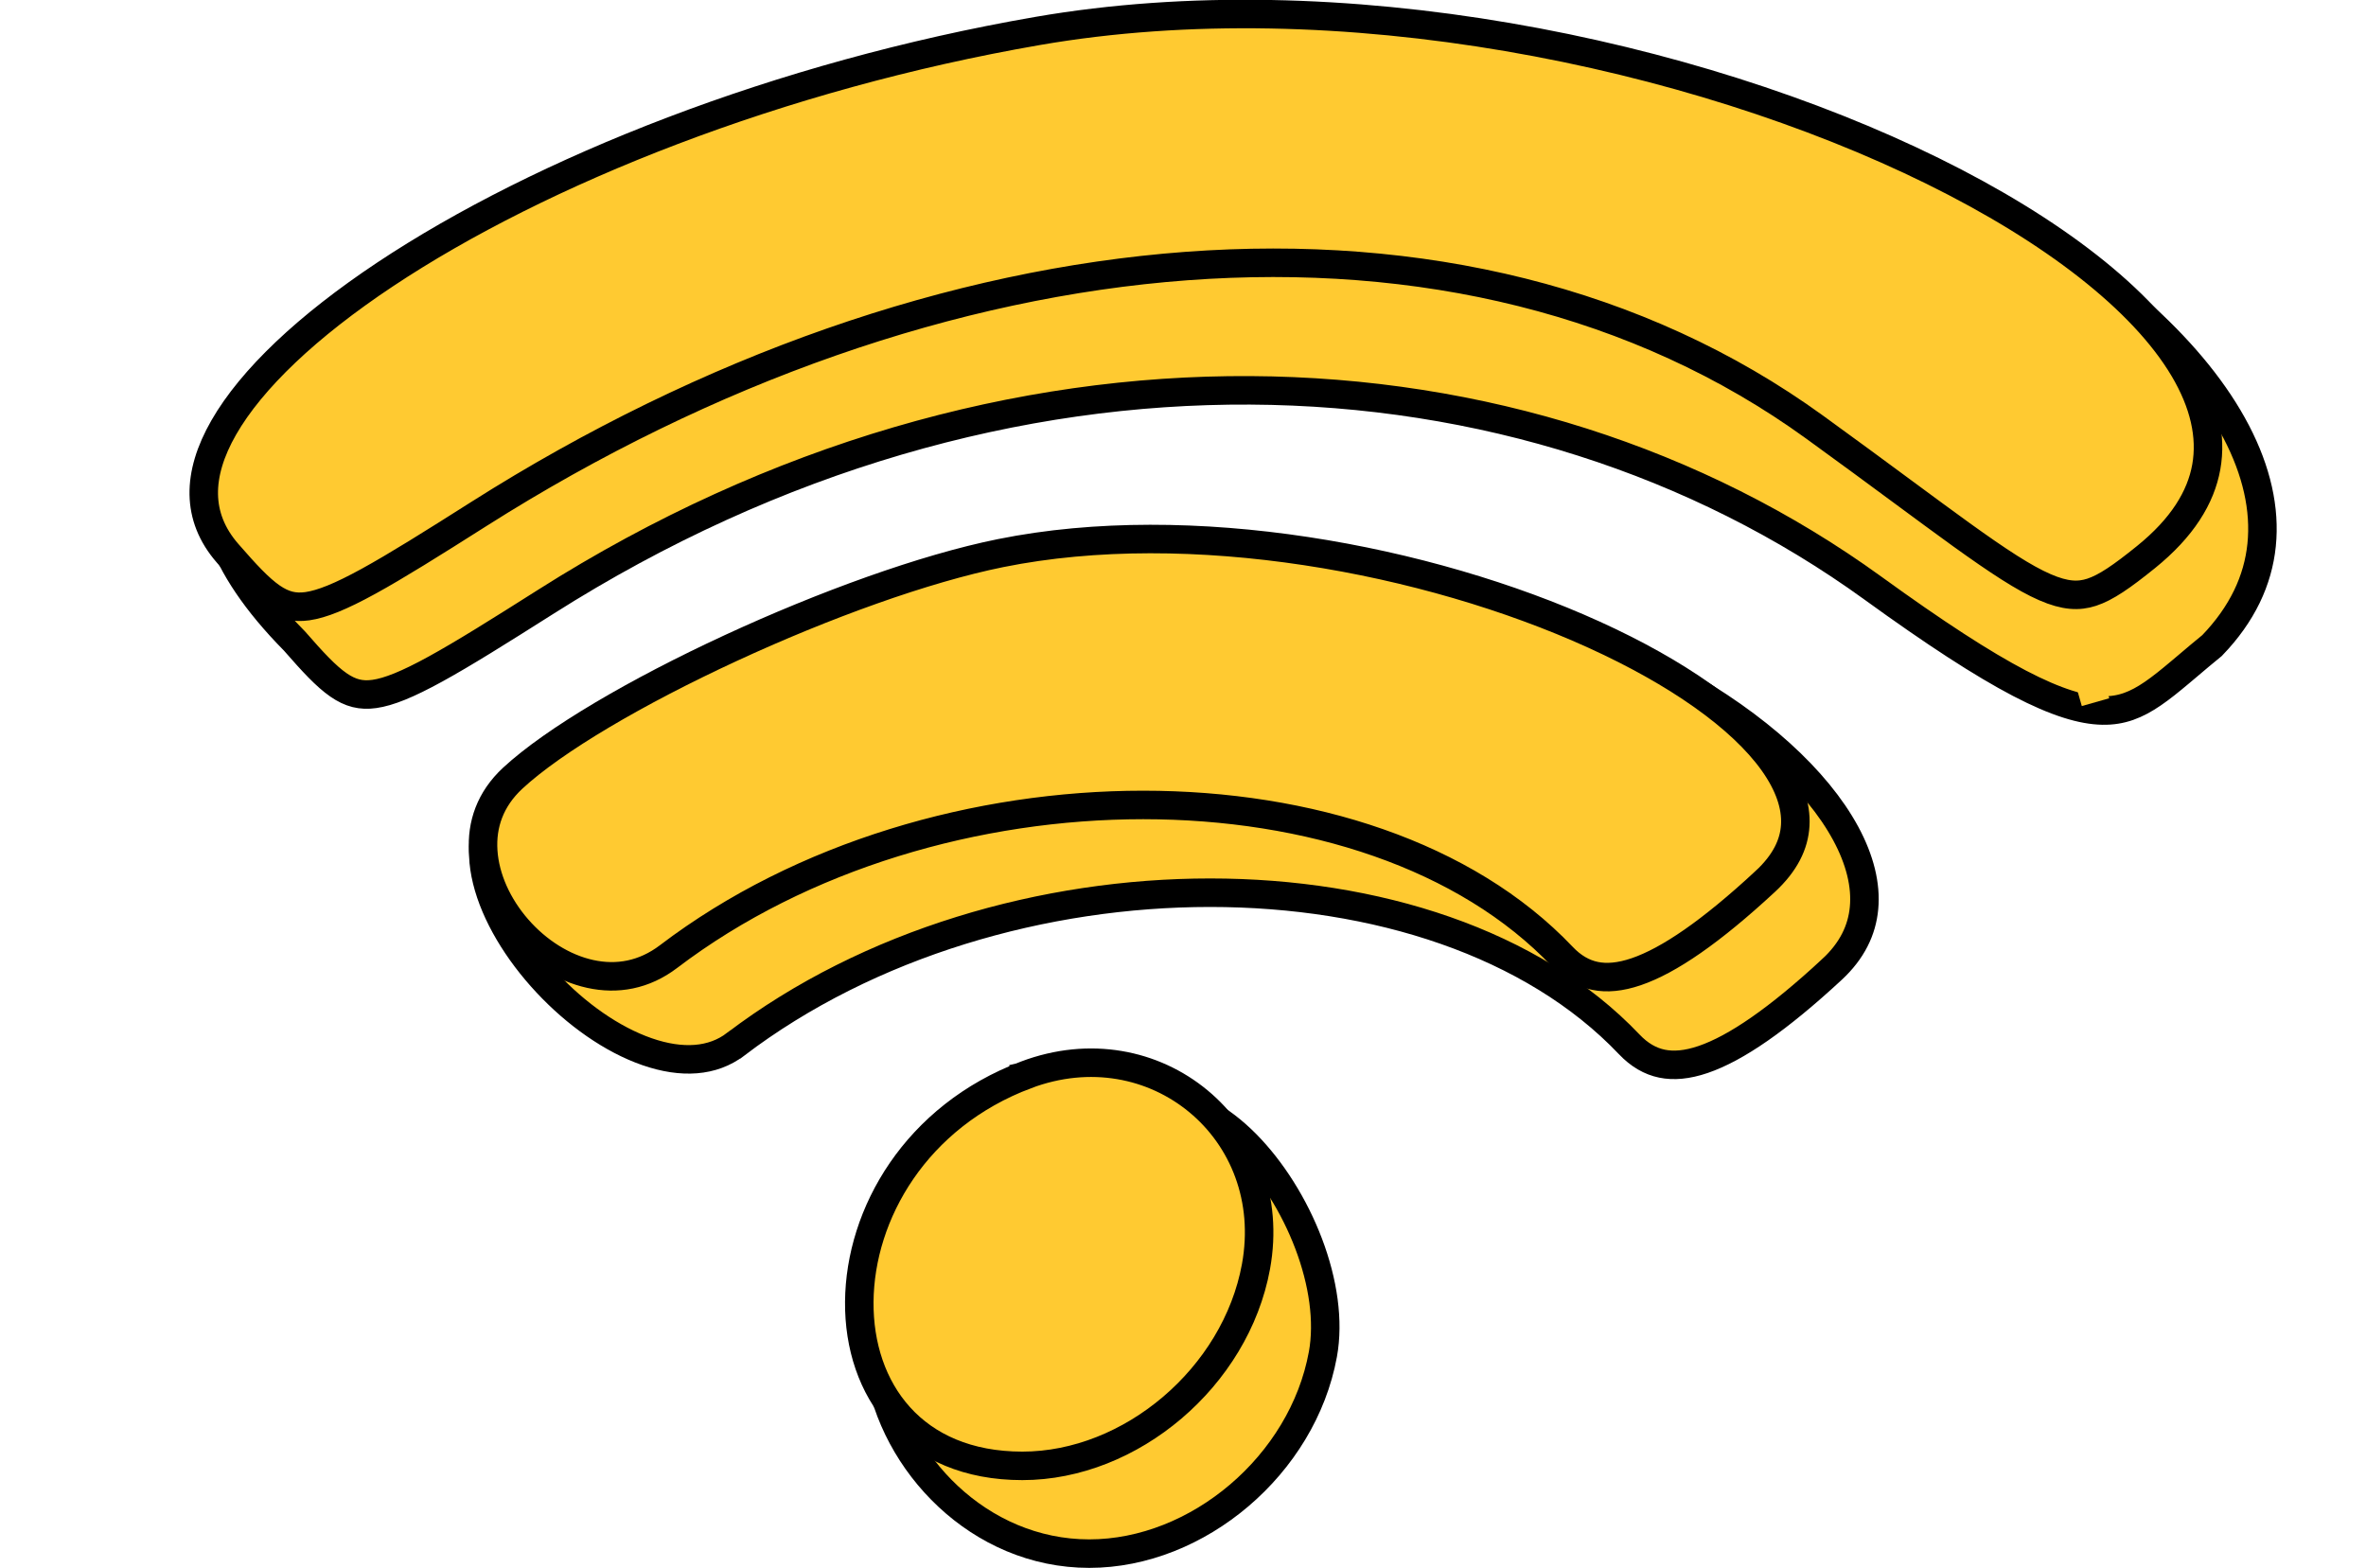
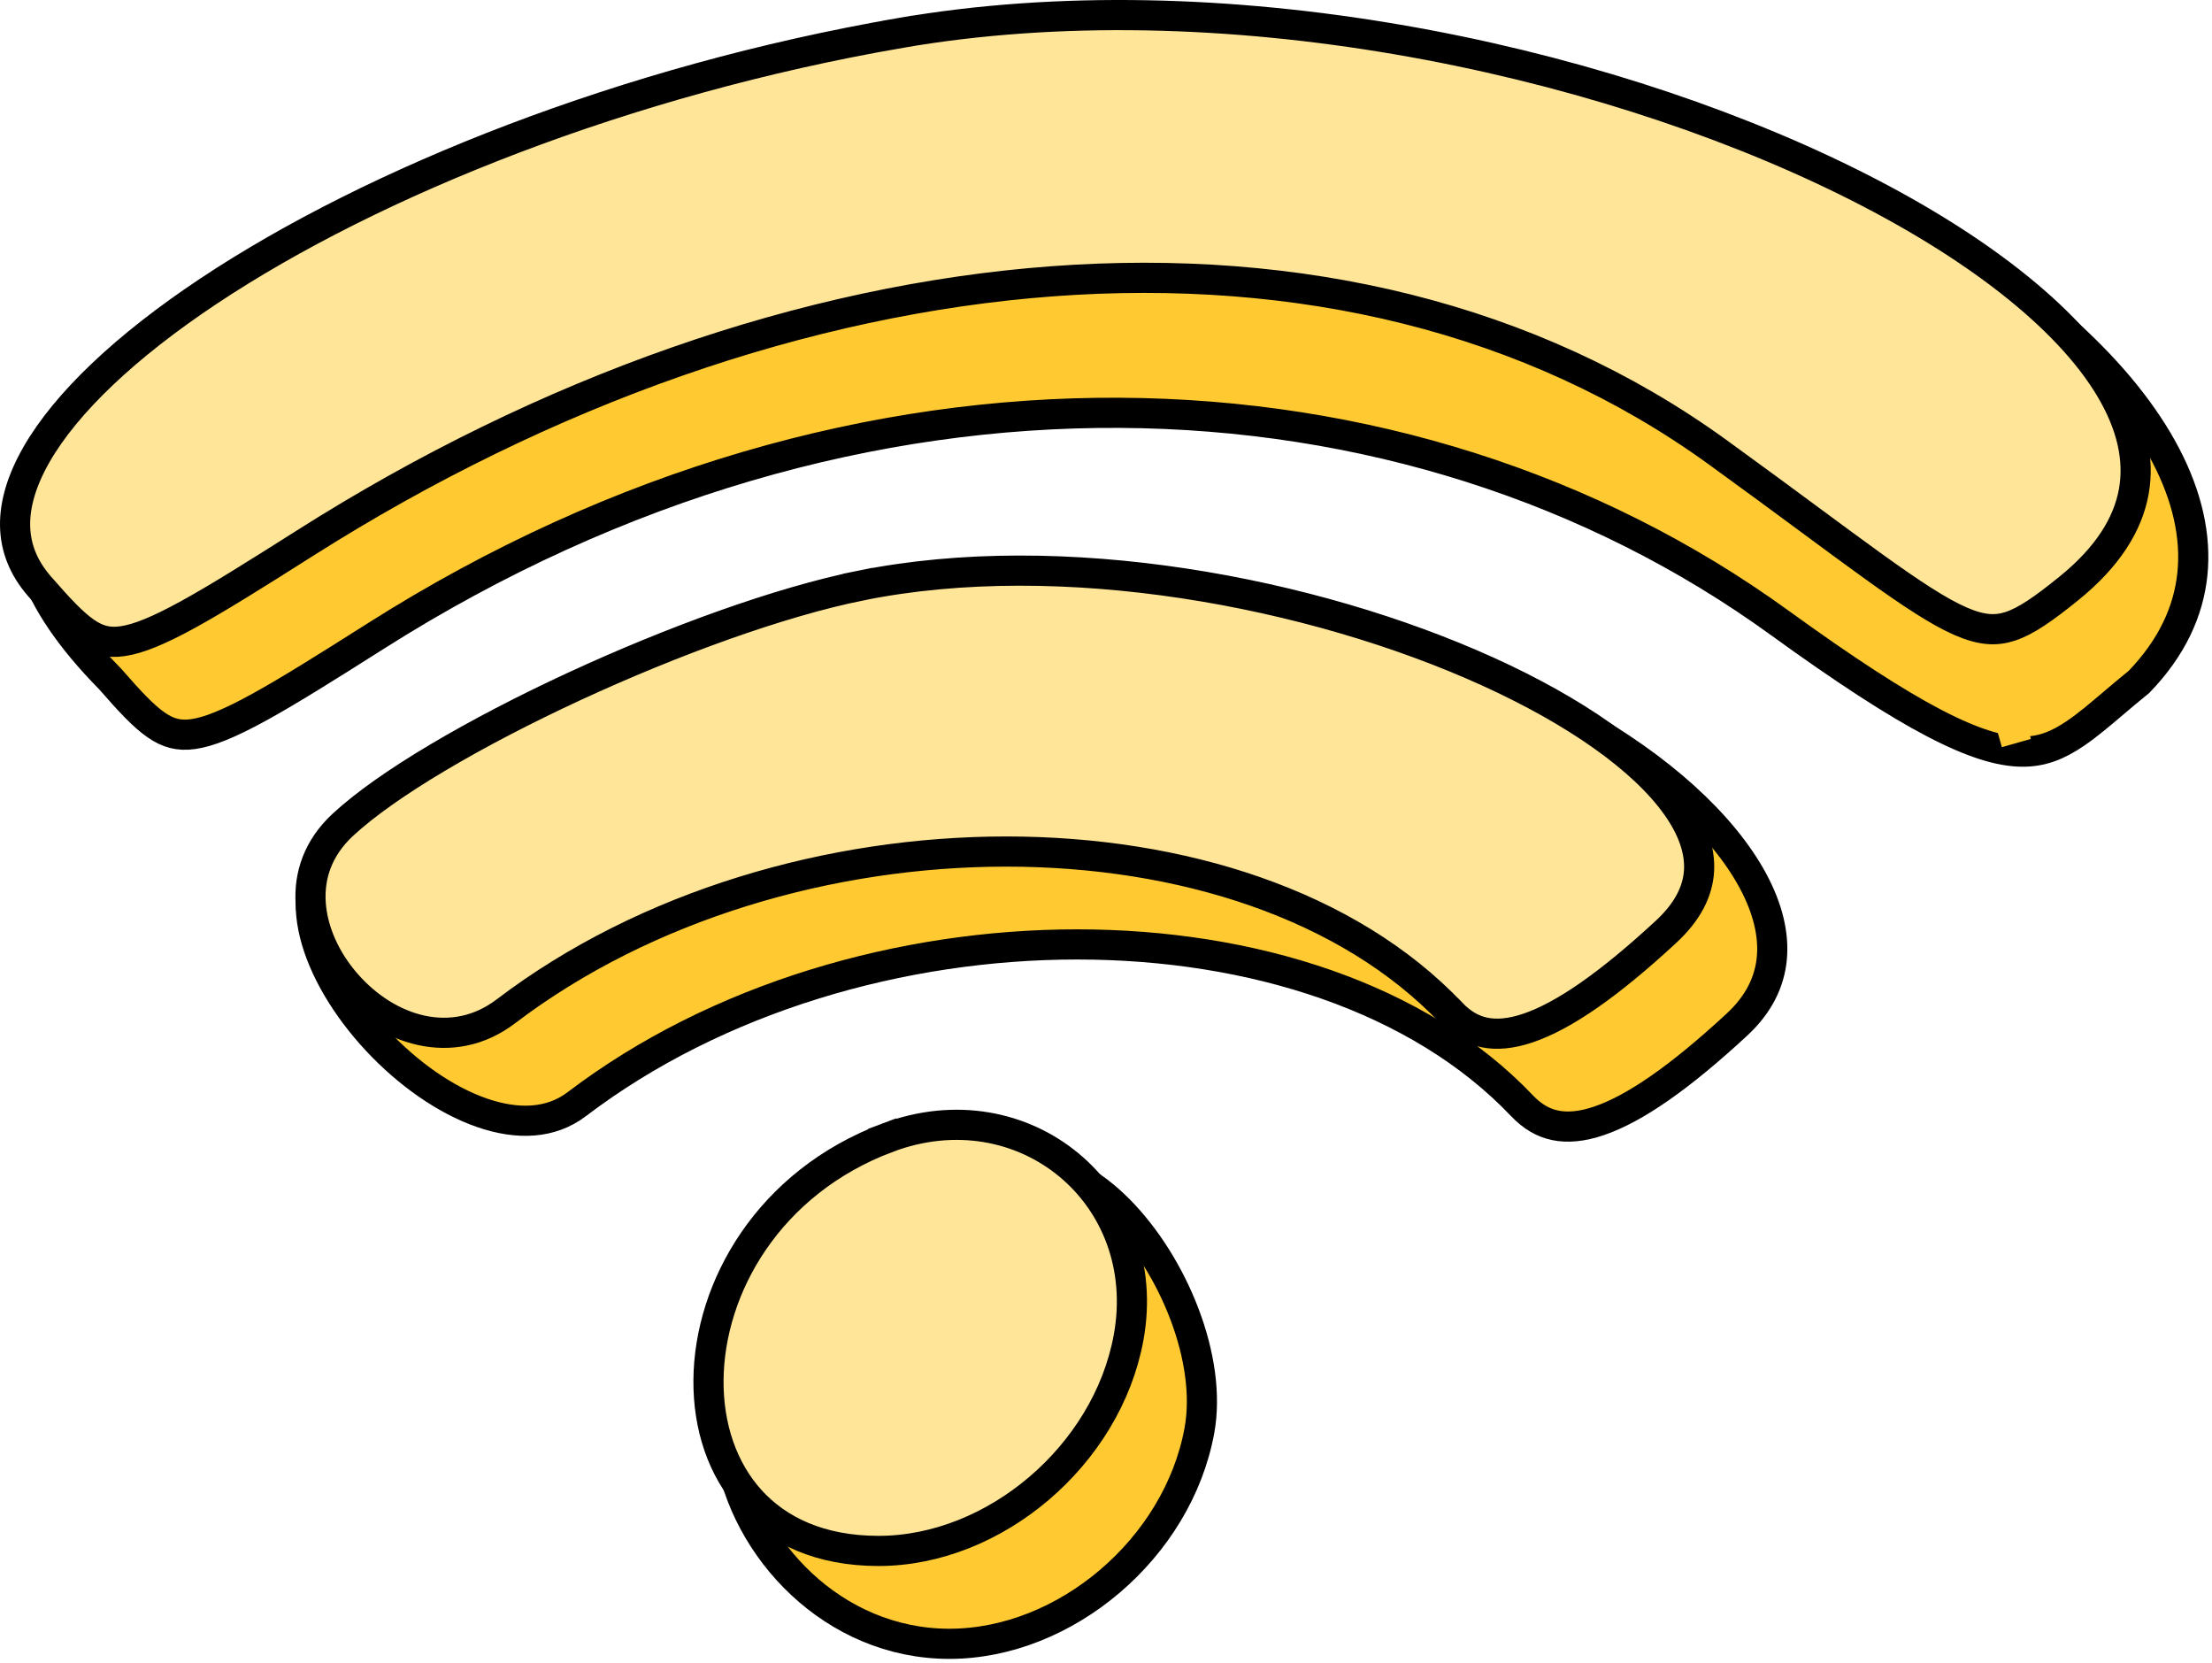
- <svg xmlns="http://www.w3.org/2000/svg" width="83" height="55" viewBox="0 0 83 55" fill="none">
-   <path d="M38.749 4.166L38.789 4.159L38.828 4.146C49.91 0.567 61.907 2.938 69.981 7.427C74.017 9.671 77.025 12.417 78.451 15.155C79.163 16.522 79.468 17.863 79.338 19.123C79.211 20.36 78.661 21.548 77.6 22.648C77.302 22.89 77.024 23.125 76.768 23.343C76.665 23.429 76.567 23.513 76.471 23.593C76.122 23.887 75.816 24.134 75.519 24.337C74.946 24.728 74.425 24.941 73.757 24.928C73.056 24.915 72.149 24.653 70.843 23.971C69.543 23.291 67.889 22.218 65.697 20.63C53.396 11.723 35.278 10.883 19.148 21.112C17.493 22.161 16.253 22.937 15.276 23.473C14.292 24.014 13.635 24.276 13.133 24.347C12.667 24.413 12.295 24.32 11.876 24.031C11.435 23.726 10.972 23.225 10.335 22.495L10.327 22.486L10.319 22.478C7.63 19.749 7.075 17.53 7.742 15.728C8.419 13.896 10.446 12.238 13.559 10.743C19.753 7.77 29.598 5.749 38.749 4.166ZM37.447 22.485L37.508 22.473L37.567 22.447C44.939 19.236 53.181 20.761 58.814 23.882C61.626 25.441 63.734 27.369 64.745 29.236C65.25 30.169 65.466 31.058 65.391 31.857C65.319 32.64 64.966 33.363 64.269 34.01L64.584 34.335L64.269 34.01C62.371 35.767 60.897 36.779 59.747 37.171C59.184 37.363 58.711 37.402 58.303 37.318C57.893 37.233 57.511 37.017 57.154 36.641L57.154 36.641C53.77 33.078 48.251 31.32 42.45 31.32C36.649 31.32 30.488 33.078 25.802 36.641L25.801 36.641C25.004 37.247 23.929 37.326 22.695 36.897C21.474 36.473 20.216 35.586 19.184 34.48C18.15 33.374 17.376 32.085 17.082 30.891C16.786 29.687 16.998 28.707 17.718 28.04C18.382 27.424 19.572 26.817 21.156 26.238C22.72 25.668 24.592 25.152 26.554 24.686C29.294 24.036 32.168 23.493 34.59 23.036C35.644 22.837 36.612 22.654 37.447 22.485ZM38.199 40.824L38.526 40.792L38.684 40.49C39.046 39.799 39.432 39.355 39.804 39.086C40.169 38.822 40.554 38.701 40.962 38.698C41.812 38.692 42.785 39.204 43.705 40.13C44.61 41.043 45.401 42.297 45.907 43.632C46.416 44.973 46.62 46.352 46.407 47.517C45.699 51.392 42.023 54.508 38.212 54.508C34.347 54.508 31.337 51.332 30.837 47.979C30.589 46.321 30.967 44.696 32.076 43.424C33.184 42.153 35.12 41.124 38.199 40.824Z" fill="#FFCA31" stroke="black" />
-   <path d="M72.49 21.043L73.511 24.635" stroke="#FFCA31" />
-   <path d="M36.401 1.086L36.401 1.086C46.947 -0.739 59.372 1.847 67.8 5.999C72.019 8.078 75.174 10.519 76.609 12.936C77.324 14.14 77.59 15.301 77.397 16.384C77.206 17.451 76.556 18.515 75.283 19.544C74.431 20.232 73.876 20.615 73.378 20.778C72.923 20.927 72.447 20.911 71.737 20.602C71.011 20.287 70.103 19.692 68.802 18.756C68.192 18.316 67.513 17.815 66.738 17.243C65.852 16.589 64.84 15.841 63.657 14.985C51.308 6.042 32.869 7.843 16.8 18.032C15.145 19.082 13.905 19.858 12.928 20.394C11.944 20.934 11.287 21.196 10.785 21.268C10.319 21.334 9.947 21.24 9.528 20.952C9.087 20.647 8.624 20.146 7.987 19.415C7.419 18.765 7.161 18.069 7.148 17.347C7.135 16.623 7.369 15.836 7.851 14.996C8.824 13.302 10.774 11.447 13.509 9.628C18.966 6 27.329 2.656 36.401 1.086ZM35.099 19.406L35.099 19.406C41.767 18.059 50.071 19.611 55.913 22.264C58.835 23.591 61.082 25.168 62.204 26.739C62.763 27.523 63.017 28.27 62.978 28.953C62.942 29.615 62.628 30.275 61.921 30.93L62.236 31.256L61.921 30.93C60.023 32.687 58.549 33.7 57.399 34.092C56.836 34.284 56.363 34.323 55.955 34.239C55.545 34.154 55.163 33.938 54.806 33.561L54.806 33.561C51.422 29.998 45.903 28.241 40.102 28.241C34.301 28.241 28.14 29.998 23.453 33.561L23.453 33.561C22.593 34.215 21.642 34.376 20.705 34.17C19.757 33.962 18.845 33.379 18.152 32.583C17.458 31.787 17.014 30.813 16.952 29.864C16.89 28.929 17.196 28.037 17.984 27.305C19.434 25.961 22.346 24.257 25.627 22.74C28.892 21.229 32.434 19.944 35.099 19.406ZM35.864 51.429C32.026 51.429 30.119 48.759 30.144 45.673C30.168 42.584 32.13 39.166 35.997 37.71L35.89 37.255L35.997 37.71C38.236 36.867 40.464 37.33 42.04 38.636C43.615 39.941 44.495 42.056 44.06 44.438C43.351 48.313 39.675 51.429 35.864 51.429Z" fill="#FFCA31" stroke="black" />
+ <svg xmlns="http://www.w3.org/2000/svg" width="350" height="263" viewBox="0 0 350 263" fill="none">
+   <path d="M153.605 19.917L153.771 19.888L153.932 19.836C206.921 2.72 264.127 14.087 302.524 35.431C321.74 46.113 335.982 59.149 342.713 72.074C346.064 78.509 347.513 84.833 346.897 90.807C346.287 96.719 343.637 102.487 338.446 107.863C336.924 109.094 335.578 110.236 334.338 111.288C332.174 113.123 330.331 114.686 328.437 115.98C325.6 117.916 323.021 118.955 319.801 118.896C316.474 118.835 312.19 117.598 306.002 114.363C299.831 111.137 291.963 106.032 281.512 98.464C222.593 55.799 136.15 51.981 59.466 100.606C51.575 105.61 45.639 109.326 40.956 111.896C36.236 114.487 33.034 115.772 30.575 116.12C28.306 116.442 26.598 115.979 24.72 114.682C22.68 113.273 20.52 110.941 17.468 107.445L17.421 107.39L17.37 107.339C4.676 94.457 2.051 84.043 5.232 75.443C8.537 66.508 18.412 58.486 33.305 51.336C62.933 37.114 109.965 27.468 153.605 19.917ZM147.385 107.321L147.633 107.27L147.866 107.169C183.204 91.775 222.521 99.132 249.246 113.942C262.62 121.353 272.574 130.487 277.325 139.262C279.689 143.629 280.705 147.791 280.354 151.564C280.008 155.29 278.31 158.853 274.842 162.064C265.768 170.467 258.646 175.378 253.038 177.291C250.277 178.233 247.999 178.406 246.083 178.011C244.191 177.62 242.458 176.633 240.83 174.918L240.83 174.918C224.537 157.763 198.071 149.393 170.43 149.393C142.749 149.393 113.466 157.777 91.258 174.662L91.258 174.662C87.209 177.741 81.967 178.004 76.229 176.012C70.479 174.015 64.548 169.833 59.674 164.614C54.795 159.39 51.158 153.324 49.78 147.725C48.414 142.177 49.301 137.386 52.976 133.978C56.255 130.938 62.042 128.004 69.599 125.245C77.085 122.513 86.034 120.047 95.401 117.825C108.482 114.721 122.206 112.129 133.764 109.945C138.792 108.996 143.409 108.124 147.385 107.321ZM150.997 194.812L152.281 194.686L152.879 193.543C156.355 186.896 160.411 184.698 164.187 184.672C168.193 184.643 172.732 187.032 177.038 191.371C181.293 195.658 185.027 201.57 187.419 207.881C189.818 214.208 190.793 220.734 189.78 226.279C186.374 244.916 168.572 260.024 150.211 260.024C131.879 260.024 117.761 245.046 115.409 229.286C114.247 221.497 115.991 213.666 121.429 207.43C126.88 201.179 136.293 196.248 150.997 194.812Z" fill="#FFCA31" stroke="black" stroke-width="4.771" />
+   <path d="M314.181 100.396L319.048 117.536" stroke="#FFCA31" stroke-width="4.771" />
+   <path d="M141.992 2.875L142.399 5.225C192.763 -3.491 252.008 8.861 292.136 28.63C312.247 38.538 327.179 50.126 333.937 61.512C337.284 67.152 338.546 72.599 337.629 77.739C336.712 82.876 333.553 88.07 327.353 93.08C323.29 96.361 320.554 98.263 318.063 99.078C315.787 99.822 313.525 99.71 310.237 98.28C306.822 96.794 302.528 93.985 296.324 89.519C293.402 87.416 290.173 85.031 286.481 82.306C282.259 79.189 277.434 75.627 271.775 71.529C212.633 28.703 124.661 37.468 48.259 85.915C40.368 90.919 34.432 94.634 29.75 97.205C25.029 99.796 21.828 101.08 19.369 101.429C17.099 101.751 15.392 101.287 13.513 99.99C11.474 98.582 9.313 96.249 6.262 92.754C3.649 89.758 2.448 86.553 2.388 83.177C2.327 79.754 3.438 75.971 5.778 71.893C10.484 63.693 19.889 54.772 32.984 46.064C59.111 28.691 99.087 12.719 142.399 5.225L141.992 2.875ZM136.179 92.629L135.706 90.291L136.179 92.629C168.048 86.191 207.64 93.616 235.43 106.236C249.357 112.561 259.972 120.036 265.232 127.408C267.84 131.062 269.015 134.523 268.837 137.715C268.661 140.863 267.147 144.121 263.636 147.373C254.562 155.776 247.439 160.686 241.832 162.599C239.07 163.541 236.792 163.715 234.877 163.319C232.984 162.928 231.252 161.942 229.624 160.227L229.623 160.227C213.33 143.072 186.865 134.701 159.224 134.701C131.543 134.701 102.26 143.086 80.052 159.97L80.052 159.97C71.63 166.375 61.302 163.087 54.76 155.577C51.528 151.867 49.455 147.329 49.162 142.885C48.874 138.515 50.293 134.137 54.243 130.473C61.246 123.979 75.226 115.812 90.882 108.57C106.49 101.351 123.427 95.205 136.179 92.629ZM140.399 179.978L139.559 177.746L140.399 179.978C161.999 171.845 182.695 189.039 178.574 211.587C175.167 230.225 157.365 245.332 139.005 245.332C129.759 245.332 123.078 242.117 118.704 237.276C114.296 232.397 112.044 225.657 112.102 218.325C112.219 203.645 121.612 187.052 140.399 179.978Z" fill="#FFE598" stroke="black" stroke-width="4.771" />
</svg>
